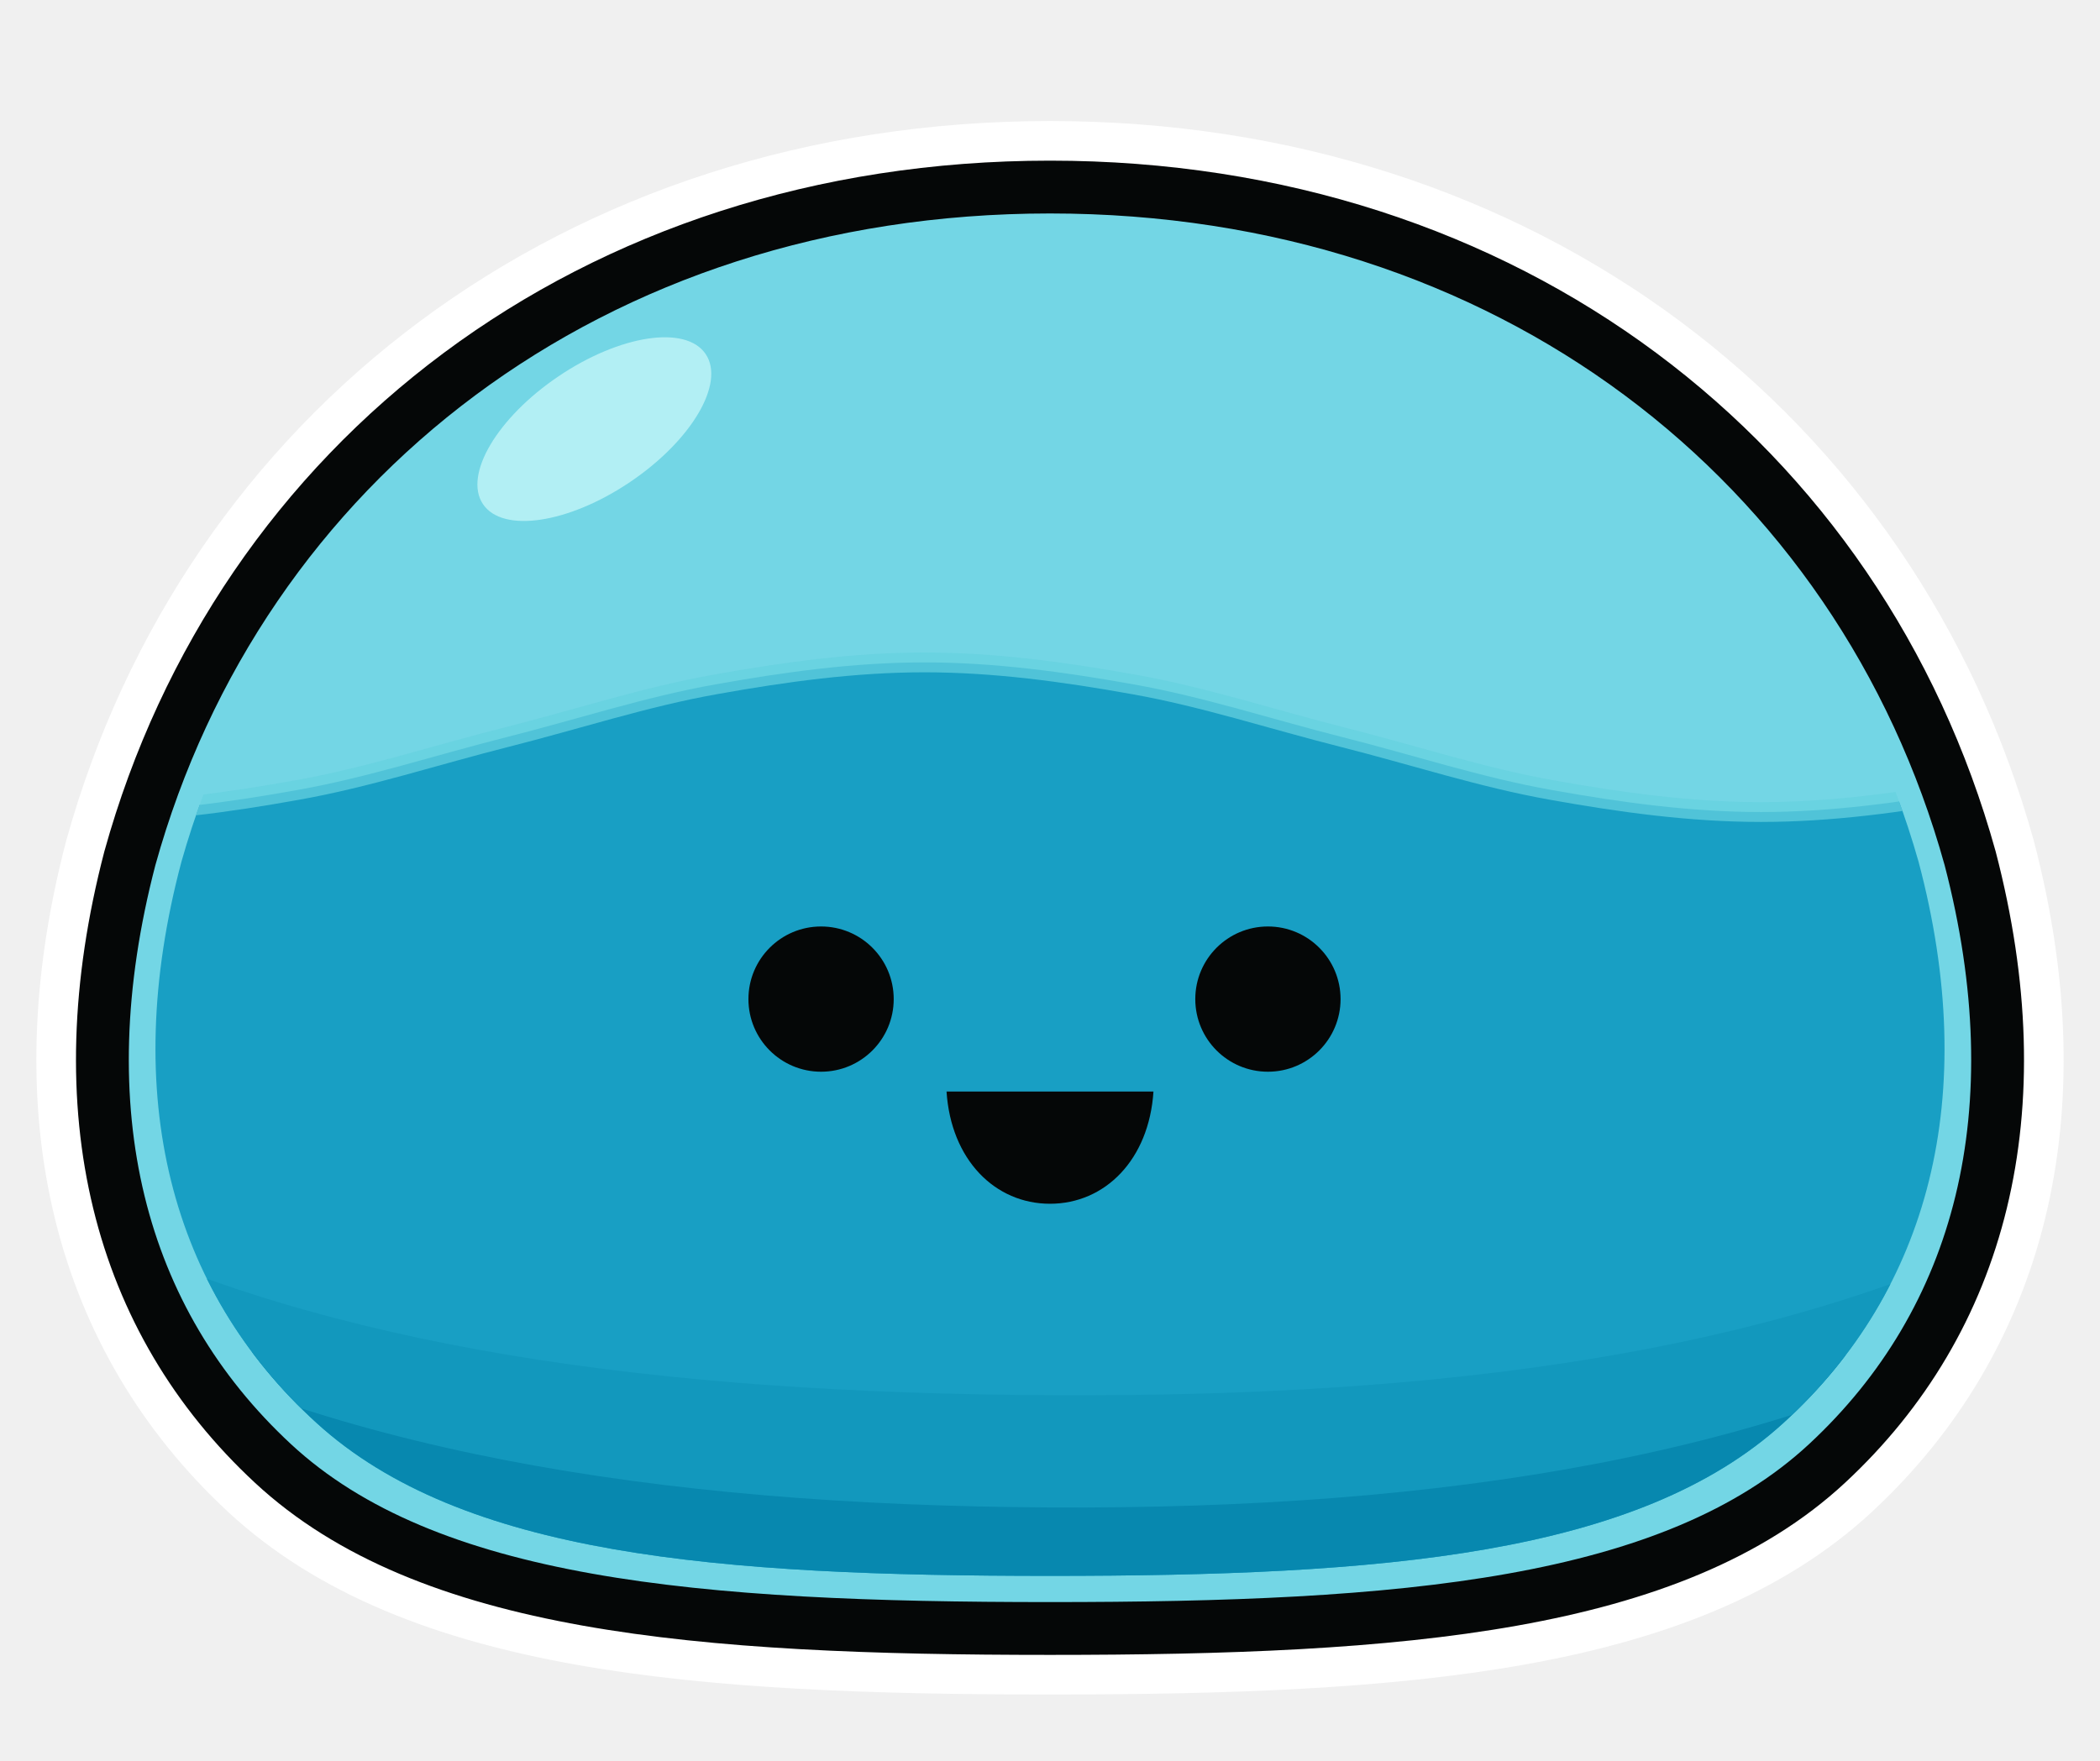
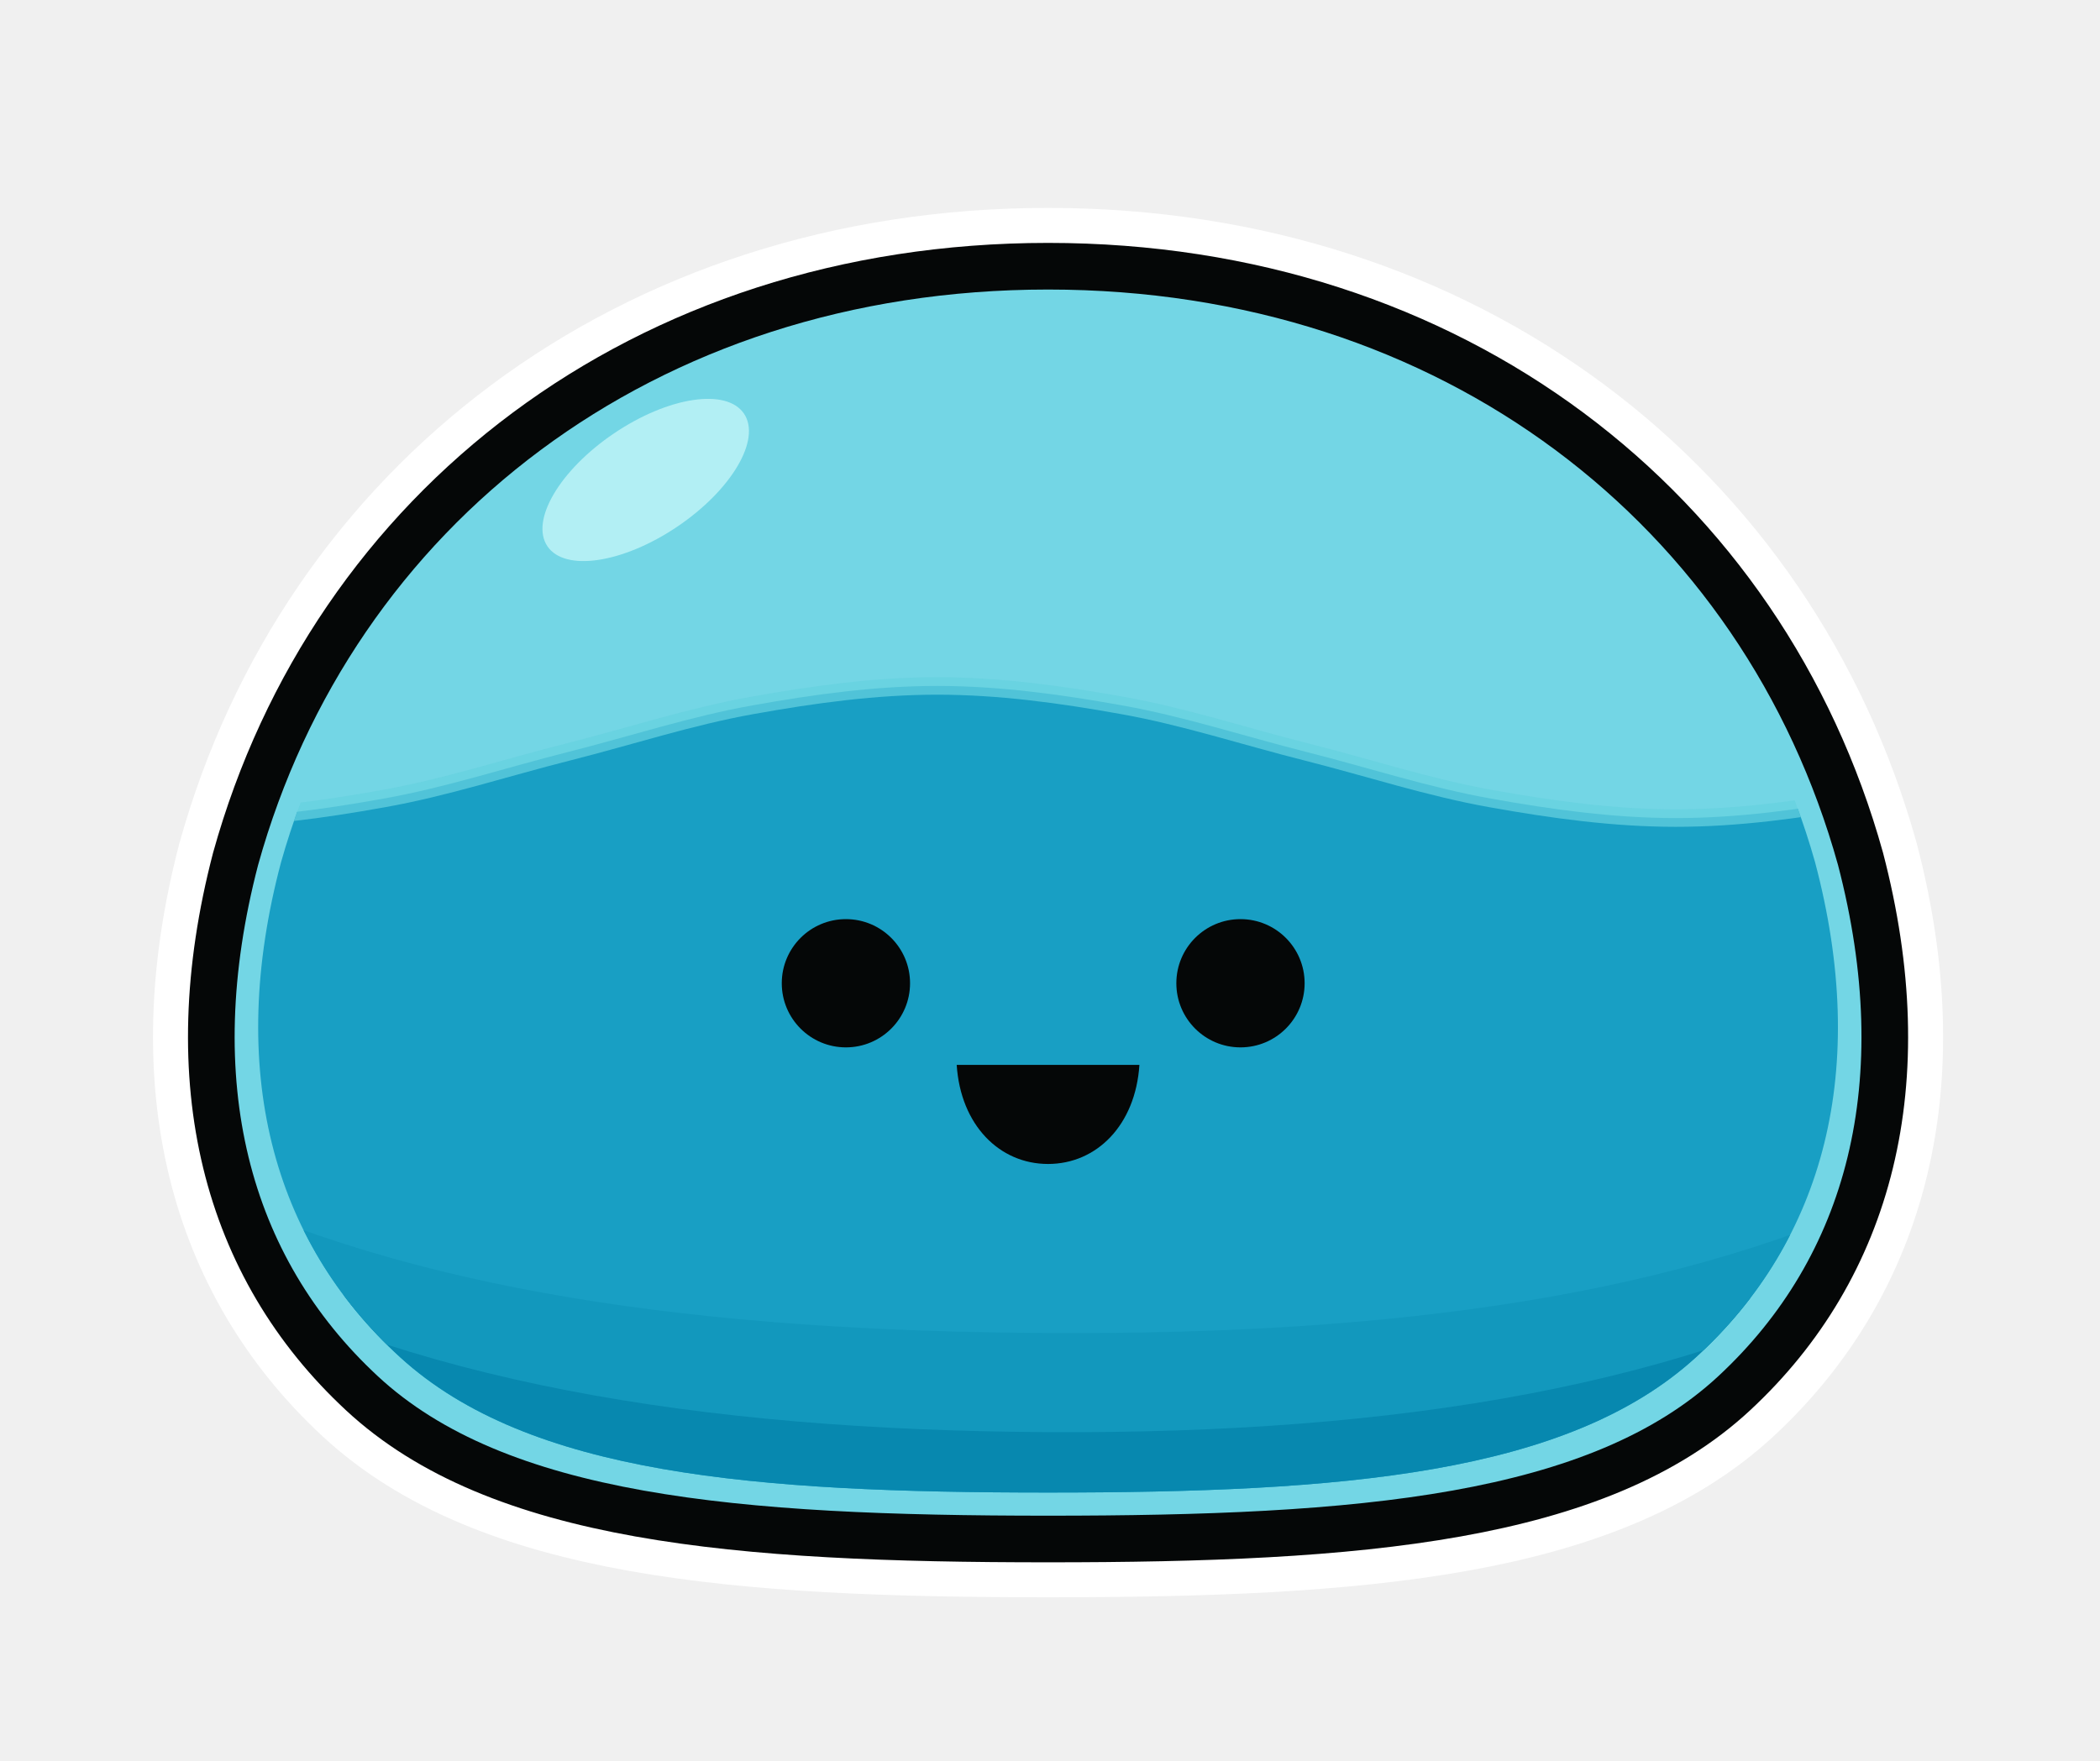
- <svg xmlns="http://www.w3.org/2000/svg" width="954" height="800" viewBox="150 230 954 800">
+ <svg xmlns="http://www.w3.org/2000/svg" width="954" height="800" viewBox="88 178 1080 906">
  <defs>
    <clipPath id="slime-clip">
      <path d="M627 315                C835 315 995 440 1045 620                C1075 735 1050 830 980 895                C910 960 787 970 627 970                C467 970 344 960 274 895                C204 830 179 735 209 620                C259 440 419 315 627 315Z" />
    </clipPath>
    <clipPath id="water-clip" clipPathUnits="userSpaceOnUse">
      <path d="M627 315                C835 315 995 440 1045 620                C1075 735 1050 830 980 895                C910 960 787 970 627 970                C467 970 344 960 274 895                C204 830 179 735 209 620                C259 440 419 315 627 315Z" transform="translate(627 642.5) scale(0.944 0.927) translate(-627 -642.5)" />
    </clipPath>
  </defs>
  <path d="M627 315            C835 315 995 440 1045 620            C1075 735 1050 830 980 895            C910 960 787 970 627 970            C467 970 344 960 274 895            C204 830 179 735 209 620            C259 440 419 315 627 315Z" fill="#FFFFFF" stroke="#FFFFFF" stroke-width="60" stroke-linejoin="round" />
  <path d="M627 315            C835 315 995 440 1045 620            C1075 735 1050 830 980 895            C910 960 787 970 627 970            C467 970 344 960 274 895            C204 830 179 735 209 620            C259 440 419 315 627 315Z" fill="#73D6E5" />
  <g clip-path="url(#slime-clip)">
    <g clip-path="url(#water-clip)">
      <g>
        <animateTransform attributeName="transform" type="translate" from="0 0" to="-760 0" dur="5s" repeatCount="indefinite" calcMode="linear" />
        <path d="M-1520 565 C-1504.2 569 -1456.7 583.4 -1425 589 C-1393.3 594.7 -1361.7 599 -1330 599 C-1298.3 599 -1266.7 594.7 -1235 589 C-1203.3 583.4 -1171.7 573 -1140 565 C-1108.3 557 -1076.7 546.6 -1045 541 C-1013.3 535.3 -981.7 531 -950 531 C-918.3 531 -886.7 535.3 -855 541 C-823.3 546.6 -791.7 557 -760 565 C-728.3 573 -696.7 583.4 -665 589 C-633.3 594.7 -601.7 599 -570 599 C-538.3 599 -506.7 594.7 -475 589 C-443.3 583.4 -411.7 573 -380 565 C-348.3 557 -316.7 546.6 -285 541 C-253.3 535.3 -221.7 531 -190 531 C-158.3 531 -126.7 535.3 -95 541 C-63.3 546.6 -31.7 557 0 565 C31.7 573 63.3 583.4 95 589 C126.7 594.7 158.3 599 190 599 C221.7 599 253.3 594.7 285 589 C316.7 583.4 348.3 573 380 565 C411.7 557 443.3 546.6 475 541 C506.7 535.3 538.3 531 570 531 C601.7 531 633.3 535.3 665 541 C696.7 546.6 728.3 557 760 565 C791.7 573 823.3 583.4 855 589 C886.7 594.7 918.3 599 950 599 C981.7 599 1013.3 594.7 1045 589 C1076.7 583.4 1108.3 573 1140 565 C1171.7 557 1203.3 546.6 1235 541 C1266.7 535.3 1298.3 531 1330 531 C1361.7 531 1393.3 535.3 1425 541 C1456.7 546.6 1488.3 557 1520 565 C1551.7 573 1583.3 583.4 1615 589 C1646.7 594.7 1678.3 599 1710 599 C1741.7 599 1773.3 594.7 1805 589 C1836.7 583.4 1868.3 573 1900 565 C1931.7 557 1963.3 546.6 1995 541 C2026.7 535.3 2058.3 531 2090 531 C2121.7 531 2153.3 535.3 2185 541 C2216.7 546.6 2248.3 557 2280 565 C2311.7 573 2343.3 583.4 2375 589 C2406.7 594.7 2438.3 599 2470 599 C2501.7 599 2533.3 594.7 2565 589 C2596.7 583.4 2628.3 573 2660 565 C2691.7 557 2723.3 546.6 2755 541 C2786.7 535.3 2818.3 531 2850 531 C2881.7 531 2913.3 535.3 2945 541 C2976.7 546.6 3024.2 561 3040 565 L3040 1150 L-1520 1150Z" fill="#189FC4" stroke="#66D2DF" stroke-width="9" stroke-linejoin="round" stroke-opacity="0.72" />
      </g>
      <path display="none" d="M-100 565 C-70 565 23.3 562.4 80 565 C136.7 567.6 186.7 576.6 240 580.4 C293.3 584.1 346.7 592 400 587.6 C453.3 583.2 506.7 563.7 560 553.8 C613.3 544 666.7 529.2 720 528.6 C773.3 528 826.7 543 880 550.4 C933.3 557.8 991 570.7 1040 573.2 C1089 575.6 1121.7 566.4 1174 565 C1226.3 563.6 1324 565 1354 565 L1354 1150 L-100 1150Z" fill="#189FC4">
        <animate attributeName="d" begin="indefinite" dur="5s" repeatCount="indefinite" calcMode="spline" keyTimes="0;0.25;0.5;0.75;1" keySplines="0.42 0 0.58 1;0.42 0 0.58 1;0.42 0 0.58 1;0.42 0 0.58 1" values="M-100 565 C-70 565 23.3 562.4 80 565 C136.7 567.6 186.7 576.6 240 580.4 C293.3 584.1 346.7 592 400 587.6 C453.3 583.2 506.7 563.7 560 553.8 C613.3 544 666.7 529.2 720 528.6 C773.3 528 826.7 543 880 550.4 C933.3 557.8 991 570.7 1040 573.2 C1089 575.6 1121.7 566.4 1174 565 C1226.3 563.6 1324 565 1354 565 L1354 1150 L-100 1150Z;                          M-100 565 C-70 565 23.3 566.2 80 565 C136.7 563.8 186.7 554.8 240 558.1 C293.3 561.4 346.7 578 400 585.1 C453.3 592.1 506.7 603.2 560 600.6 C613.3 598 666.7 579.3 720 569.3 C773.3 559.3 826.7 543.3 880 540.6 C933.3 538 991 549.2 1040 553.3 C1089 557.4 1121.7 563 1174 565 C1226.3 567 1324 565 1354 565 L1354 1150 L-100 1150Z;                          M-100 565 C-70 565 23.3 567.6 80 565 C136.7 562.4 186.7 553.4 240 549.6 C293.3 545.9 346.7 538 400 542.4 C453.3 546.8 506.7 566.3 560 576.2 C613.3 586 666.7 600.8 720 601.4 C773.3 602 826.7 587 880 579.6 C933.3 572.2 991 559.3 1040 556.8 C1089 554.4 1121.7 563.6 1174 565 C1226.3 566.4 1324 565 1354 565 L1354 1150 L-100 1150Z;                          M-100 565 C-70 565 23.3 563.8 80 565 C136.7 566.2 186.7 575.2 240 571.9 C293.3 568.6 346.7 552 400 544.9 C453.3 537.9 506.7 526.8 560 529.4 C613.3 532 666.7 550.7 720 560.7 C773.3 570.7 826.7 586.7 880 589.4 C933.3 592 991 580.8 1040 576.7 C1089 572.6 1121.7 567 1174 565 C1226.3 563 1324 565 1354 565 L1354 1150 L-100 1150Z;                          M-100 565 C-70 565 23.3 562.4 80 565 C136.7 567.6 186.7 576.6 240 580.4 C293.3 584.1 346.7 592 400 587.6 C453.3 583.2 506.7 563.7 560 553.8 C613.3 544 666.7 529.2 720 528.6 C773.3 528 826.7 543 880 550.4 C933.3 557.8 991 570.7 1040 573.2 C1089 575.6 1121.7 566.4 1174 565 C1226.3 563.6 1324 565 1354 565 L1354 1150 L-100 1150Z" />
      </path>
      <path display="none" d="M-100 565 C-70 565 23.3 562.4 80 565 C136.7 567.6 186.7 576.6 240 580.4 C293.3 584.1 346.7 592 400 587.6 C453.3 583.2 506.7 563.7 560 553.8 C613.3 544 666.7 529.2 720 528.6 C773.3 528 826.7 543 880 550.4 C933.3 557.8 991 570.7 1040 573.2 C1089 575.6 1121.7 566.4 1174 565 C1226.3 563.6 1324 565 1354 565" fill="none" stroke="#66D2DF" stroke-width="9" stroke-linecap="round" opacity="0.72">
        <animate attributeName="d" begin="indefinite" dur="5s" repeatCount="indefinite" calcMode="spline" keyTimes="0;0.25;0.5;0.75;1" keySplines="0.42 0 0.58 1;0.42 0 0.58 1;0.42 0 0.58 1;0.42 0 0.58 1" values="M-100 565 C-70 565 23.3 562.4 80 565 C136.7 567.6 186.7 576.6 240 580.4 C293.3 584.1 346.7 592 400 587.6 C453.3 583.2 506.7 563.7 560 553.8 C613.3 544 666.7 529.2 720 528.6 C773.3 528 826.7 543 880 550.4 C933.3 557.8 991 570.7 1040 573.2 C1089 575.6 1121.7 566.4 1174 565 C1226.3 563.6 1324 565 1354 565;                          M-100 565 C-70 565 23.3 566.2 80 565 C136.7 563.8 186.7 554.8 240 558.1 C293.3 561.4 346.7 578 400 585.1 C453.3 592.1 506.7 603.2 560 600.6 C613.3 598 666.7 579.3 720 569.3 C773.3 559.3 826.7 543.3 880 540.6 C933.3 538 991 549.2 1040 553.3 C1089 557.4 1121.7 563 1174 565 C1226.3 567 1324 565 1354 565;                          M-100 565 C-70 565 23.3 567.6 80 565 C136.7 562.4 186.7 553.4 240 549.6 C293.3 545.9 346.7 538 400 542.4 C453.3 546.8 506.7 566.3 560 576.2 C613.3 586 666.7 600.8 720 601.4 C773.3 602 826.7 587 880 579.6 C933.3 572.2 991 559.3 1040 556.8 C1089 554.4 1121.7 563.6 1174 565 C1226.3 566.4 1324 565 1354 565;                          M-100 565 C-70 565 23.3 563.8 80 565 C136.7 566.2 186.7 575.2 240 571.9 C293.3 568.6 346.7 552 400 544.9 C453.3 537.9 506.7 526.8 560 529.4 C613.3 532 666.7 550.7 720 560.7 C773.3 570.7 826.7 586.7 880 589.4 C933.3 592 991 580.8 1040 576.7 C1089 572.6 1121.7 567 1174 565 C1226.3 563 1324 565 1354 565;                          M-100 565 C-70 565 23.3 562.4 80 565 C136.7 567.6 186.7 576.6 240 580.4 C293.3 584.1 346.7 592 400 587.6 C453.3 583.2 506.7 563.7 560 553.8 C613.3 544 666.7 529.2 720 528.6 C773.3 528 826.7 543 880 550.4 C933.3 557.8 991 570.7 1040 573.2 C1089 575.6 1121.7 566.4 1174 565 C1226.3 563.6 1324 565 1354 565" />
      </path>
      <path d="M180 802                C292 873 444 898 627 899                C810 900 962 875 1074 802                L1083 989 L171 989Z" fill="#0788AF" />
      <path d="M182 785                C300 843 449 863 627 864                C805 865 954 845 1072 787                L1074 826                C958 891 807 916 627 915                C447 914 296 889 180 824Z" fill="#1298BD" />
    </g>
    <ellipse cx="420" cy="425" rx="61" ry="29" transform="rotate(-34 420 425)" fill="#B9F2F6" opacity="0.9" />
  </g>
  <path d="M627 315            C835 315 995 440 1045 620            C1075 735 1050 830 980 895            C910 960 787 970 627 970            C467 970 344 960 274 895            C204 830 179 735 209 620            C259 440 419 315 627 315Z" fill="none" stroke="#050707" stroke-width="24" stroke-linejoin="round" />
  <ellipse cx="523" cy="684" rx="33" ry="33" fill="#050707">
    <animate attributeName="ry" dur="4.7s" repeatCount="indefinite" calcMode="spline" keyTimes="0;0.84;0.865;0.89;1" keySplines="0.4 0 0.2 1;0.4 0 1 1;0 0 0.2 1;0.4 0 0.2 1" values="33;33;3;33;33" />
  </ellipse>
  <ellipse cx="726" cy="684" rx="33" ry="33" fill="#050707">
    <animate attributeName="ry" dur="4.7s" repeatCount="indefinite" calcMode="spline" keyTimes="0;0.84;0.865;0.89;1" keySplines="0.4 0 0.2 1;0.4 0 1 1;0 0 0.2 1;0.4 0 0.2 1" values="33;33;3;33;33" />
  </ellipse>
  <path d="M580 726            H674            C672 757 652 777 627 777            C602 777 582 757 580 726Z" fill="#050707" />
</svg>
